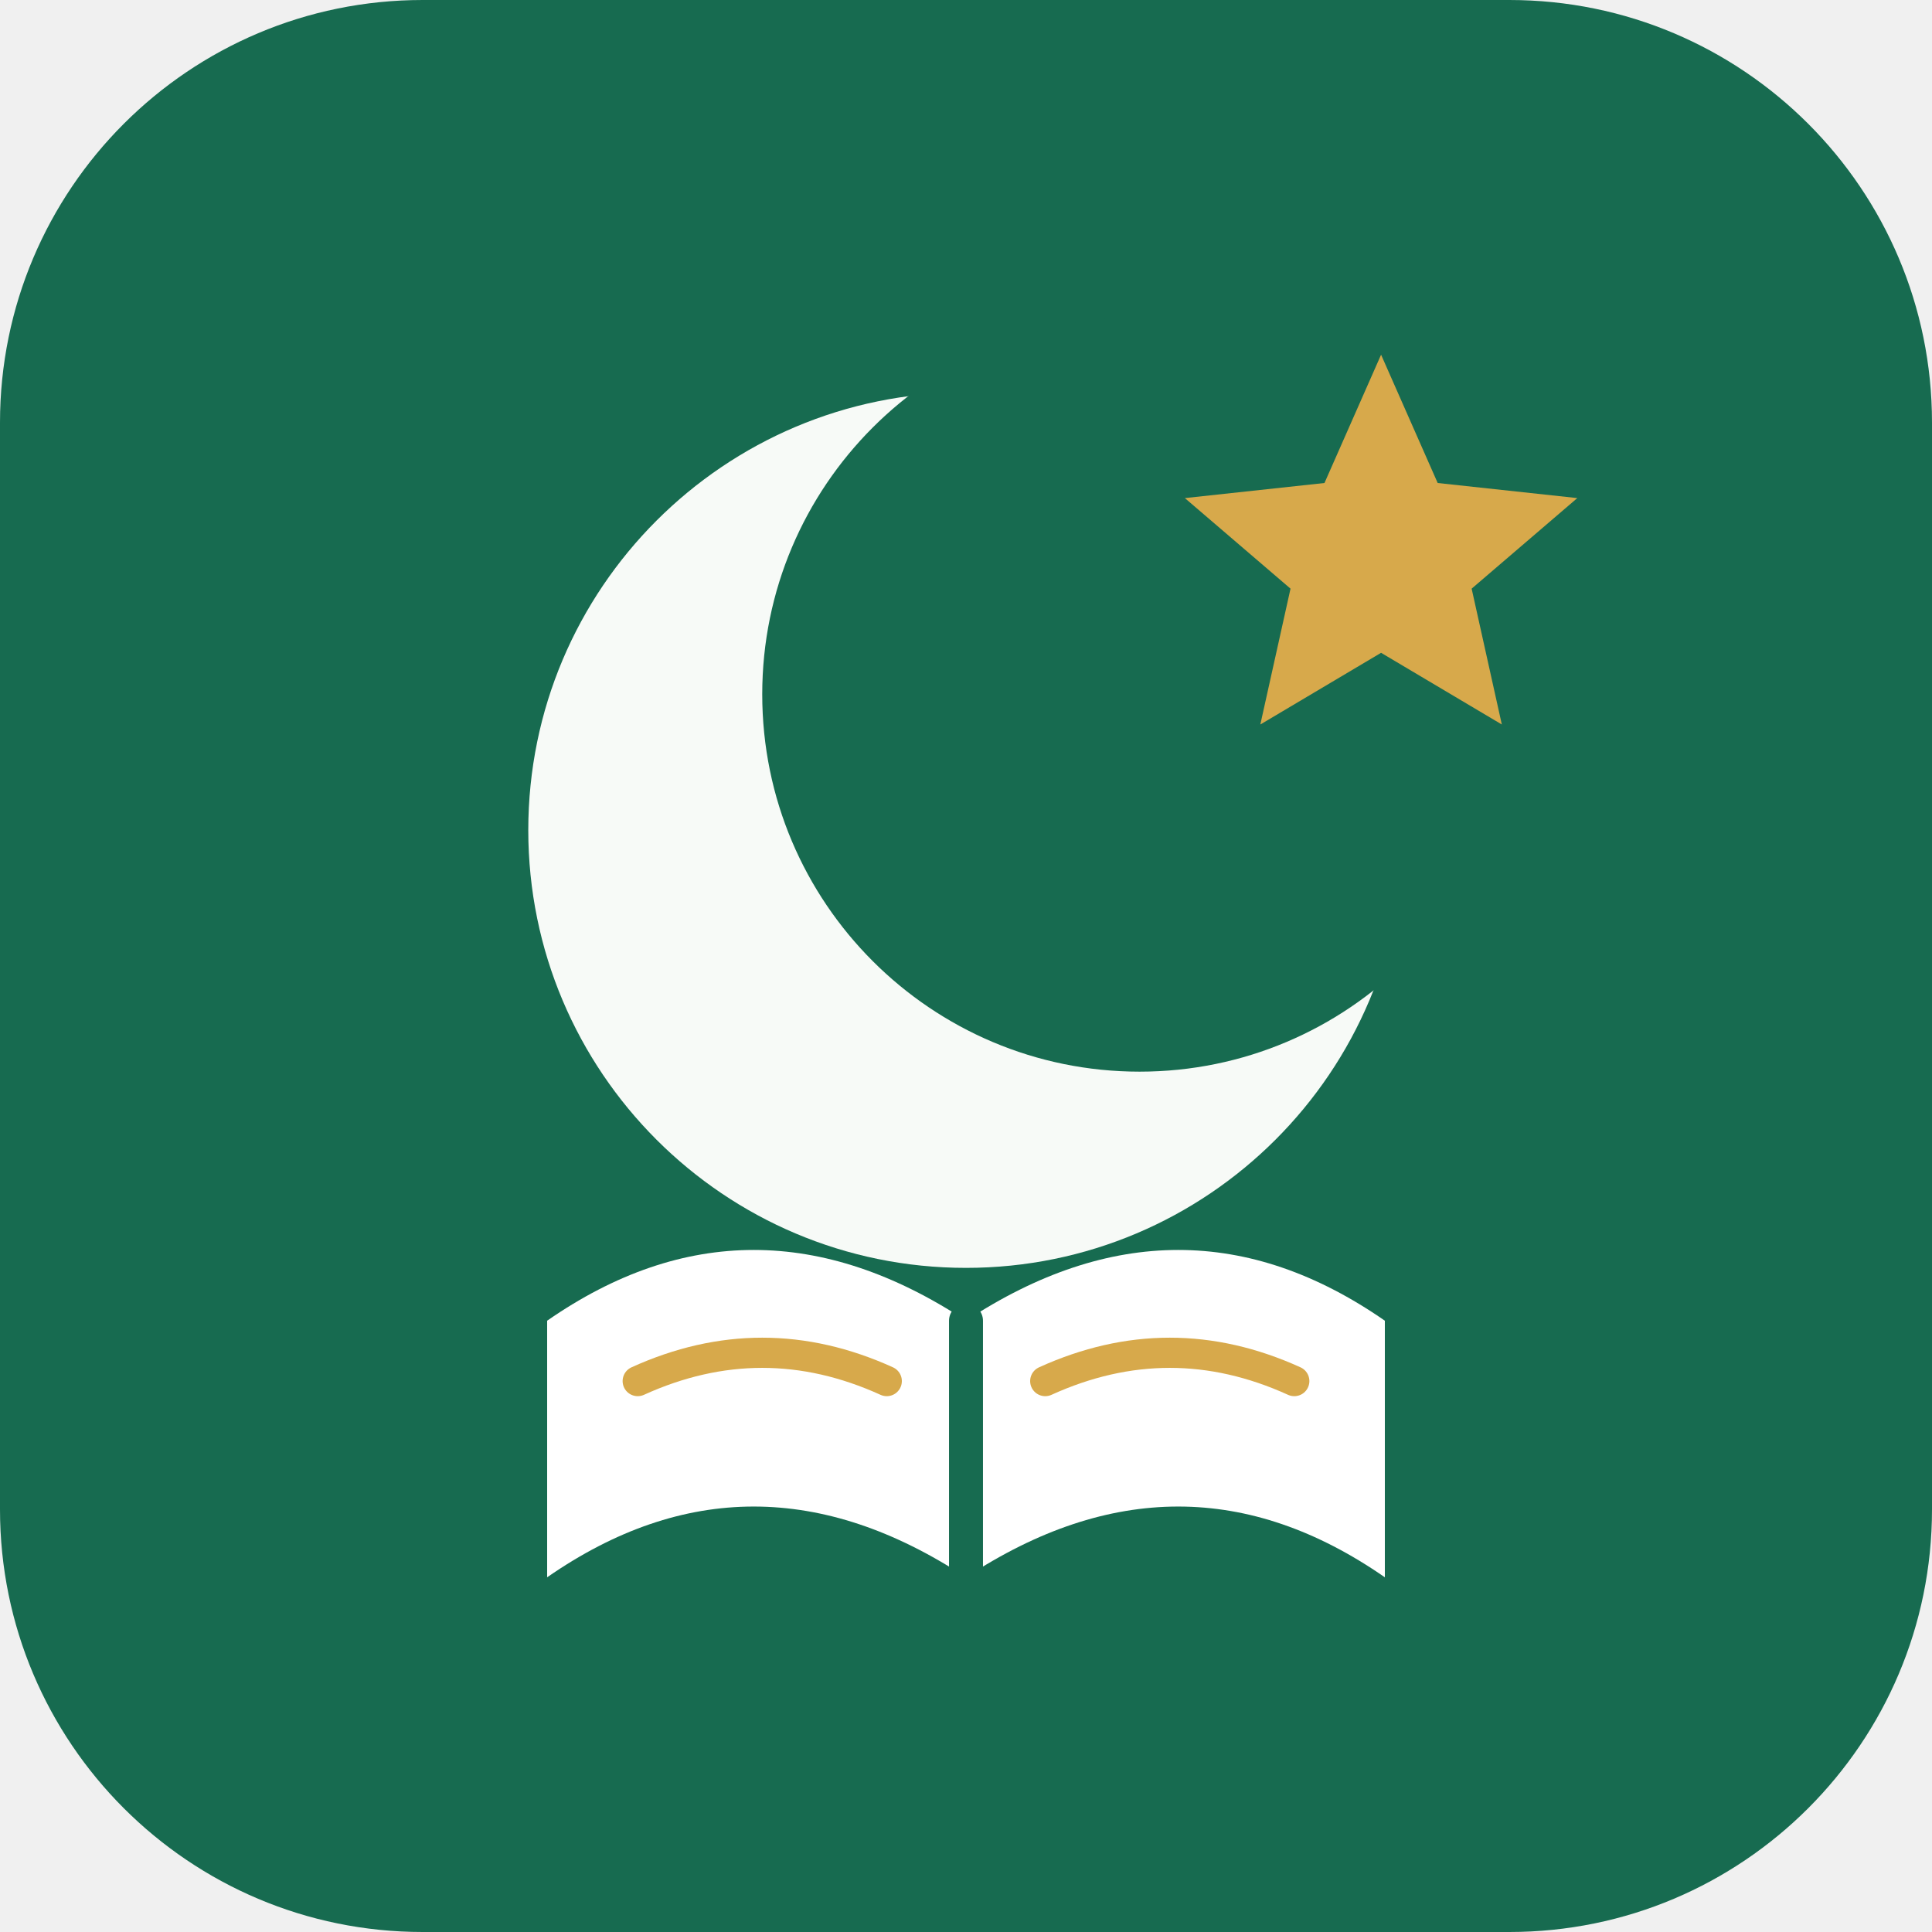
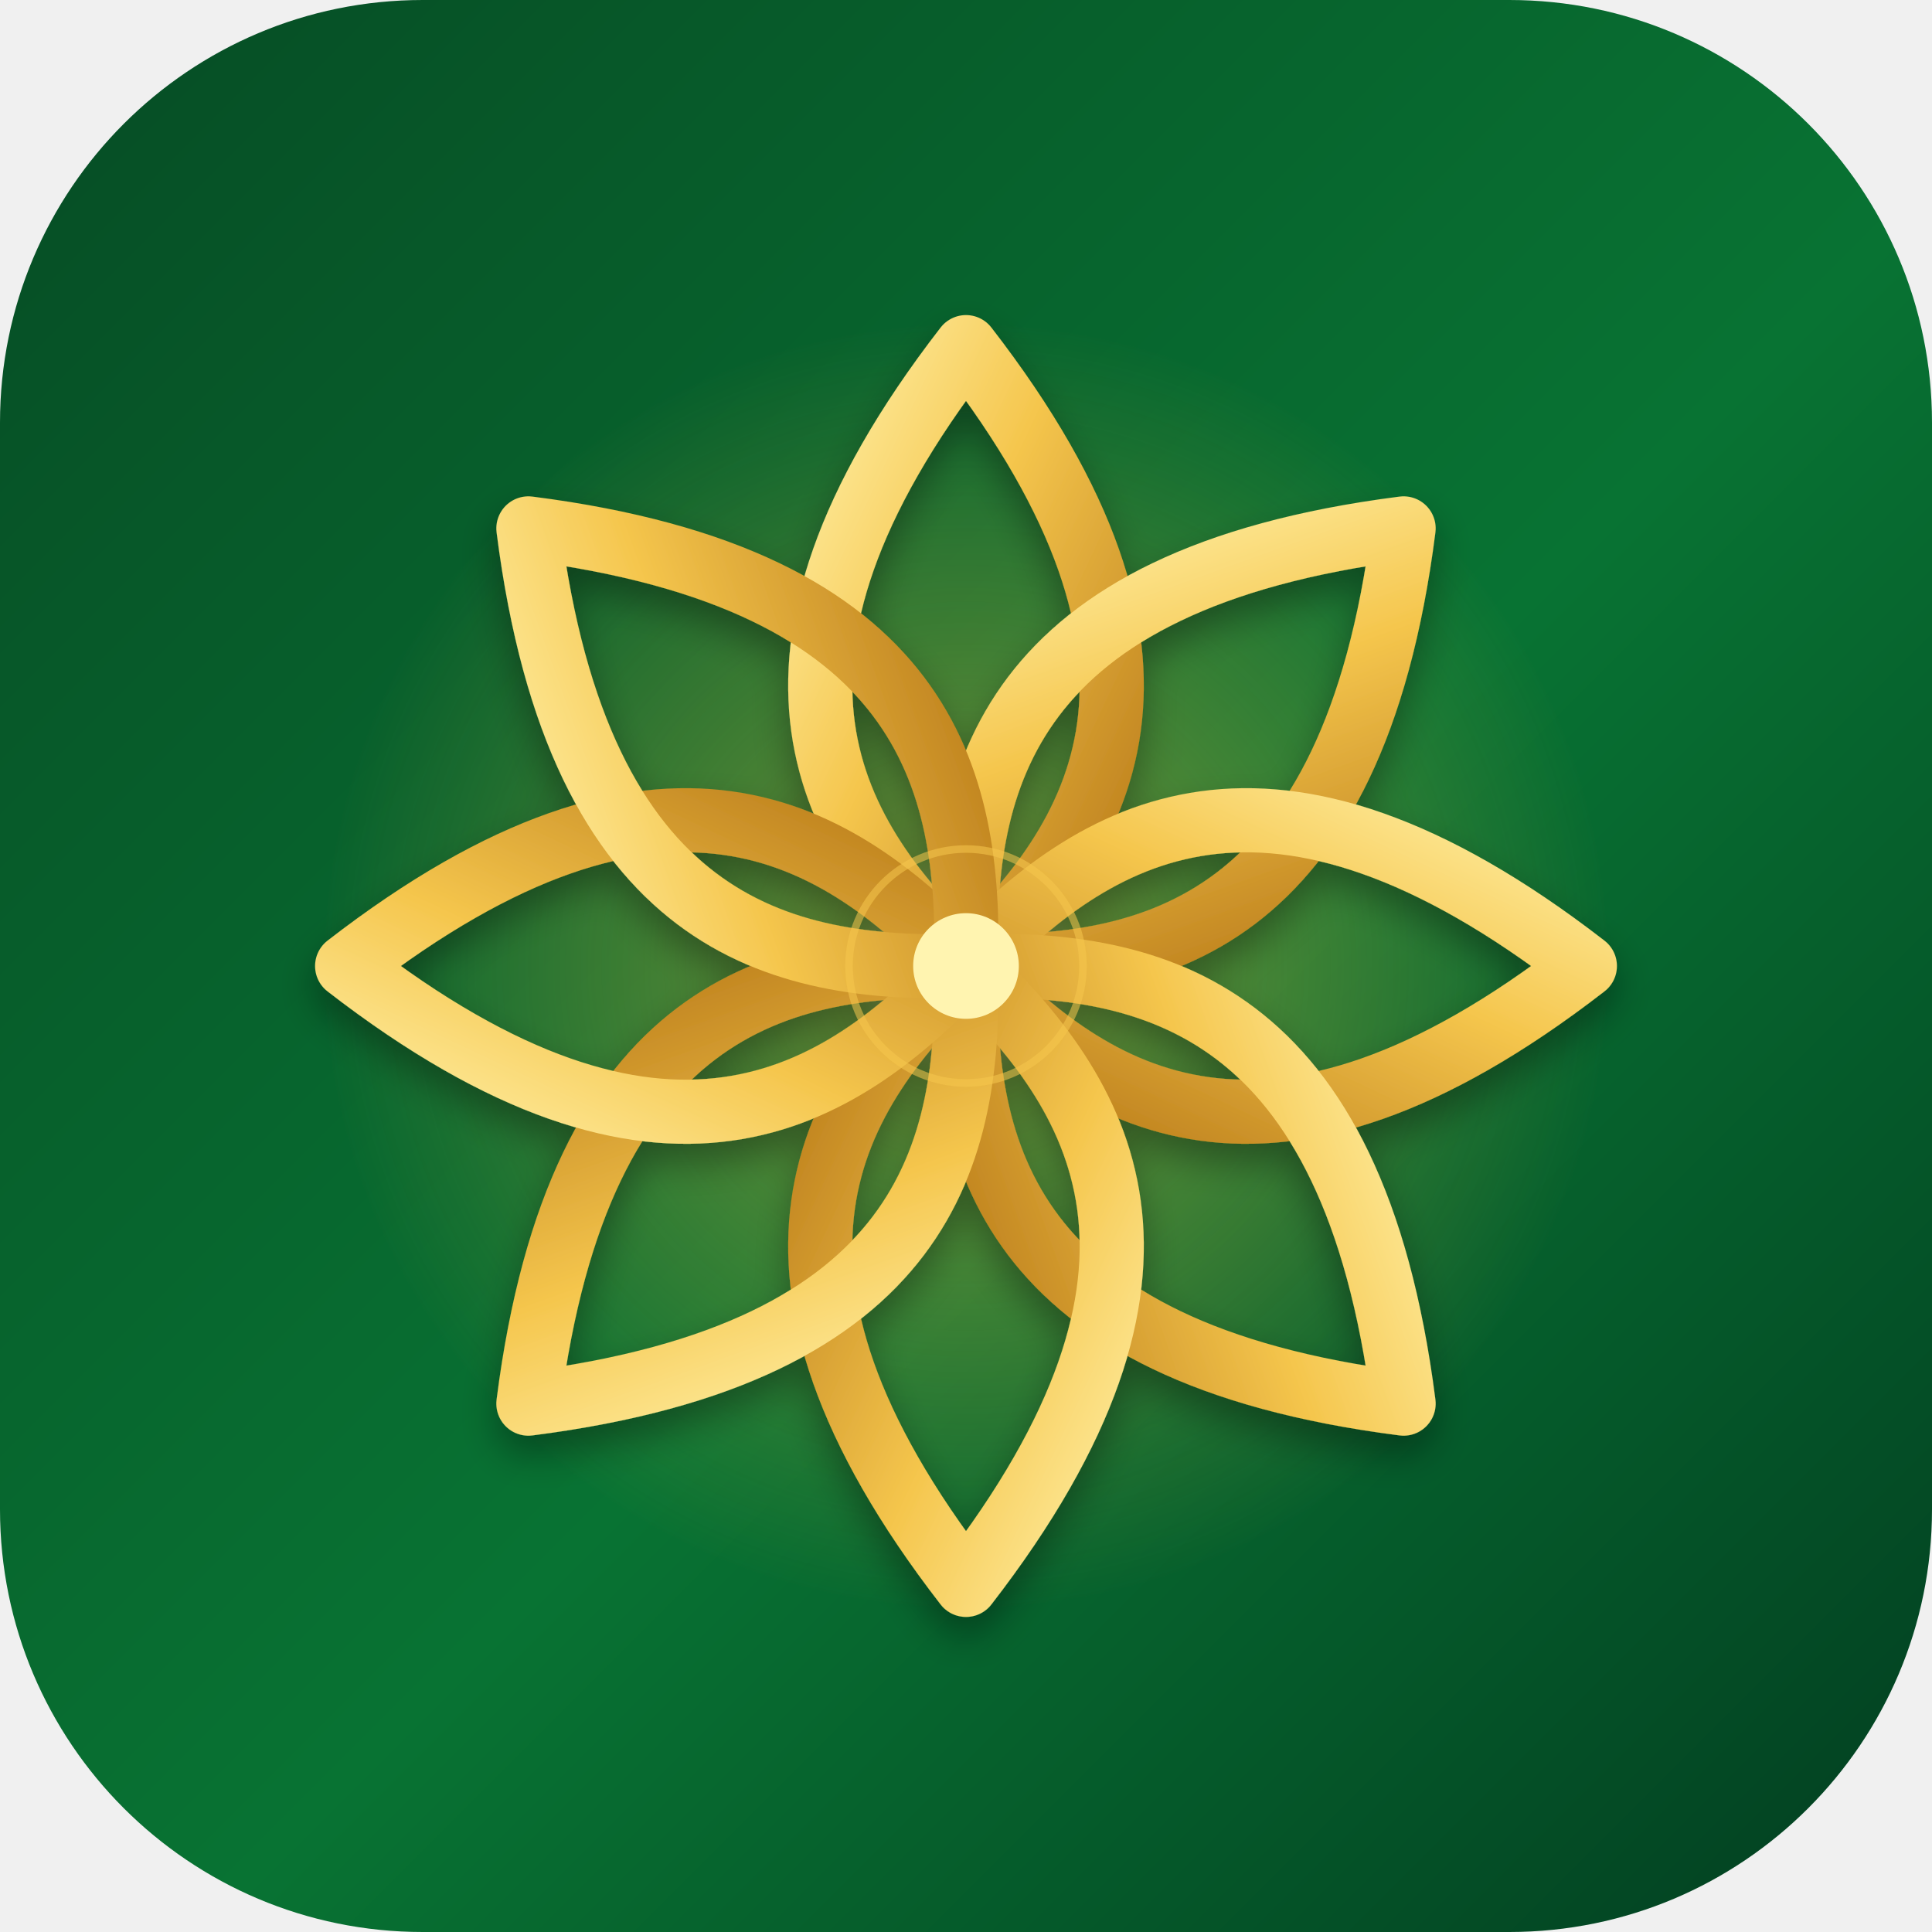
- <svg xmlns="http://www.w3.org/2000/svg" viewBox="0 0 512 512" role="img" aria-label="আমার আমল ও জিকির">
-   <rect width="512" height="512" rx="112" fill="#176b50" />
-   <circle cx="256" cy="220" r="116" fill="#f7faf7" />
-   <circle cx="302" cy="184" r="100" fill="#176b50" />
-   <path d="M366 94l15 34 37 4-28 24 8 36-32-19-32 19 8-36-28-24 37-4z" fill="#d7a94b" />
-   <path d="M145 350c36-25 73-25 111 0 38-25 75-25 111 0v68c-36-25-73-25-111 0-38-25-75-25-111 0z" fill="#fff" />
-   <path d="M256 350v68" stroke="#176b50" stroke-width="9" stroke-linecap="round" />
-   <path d="M169 366c22-10 44-10 66 0M277 366c22-10 44-10 66 0" fill="none" stroke="#d7a94b" stroke-width="8" stroke-linecap="round" />
+ <svg xmlns="http://www.w3.org/2000/svg" viewBox="0 0 512 512" role="img" aria-label="যিকরা">
+   <defs>
+     <linearGradient id="bg" x1="0" y1="0" x2="1" y2="1">
+       <stop stop-color="#064b24" />
+       <stop offset=".55" stop-color="#087333" />
+       <stop offset="1" stop-color="#023d20" />
+     </linearGradient>
+     <linearGradient id="gold" x1="0" y1="0" x2="1" y2="1">
+       <stop stop-color="#fff0a6" />
+       <stop offset=".42" stop-color="#f5c64d" />
+       <stop offset="1" stop-color="#b87918" />
+     </linearGradient>
+     <radialGradient id="glow">
+       <stop stop-color="#fff8cf" stop-opacity=".95" />
+       <stop offset=".18" stop-color="#e9bd3f" stop-opacity=".4" />
+       <stop offset="1" stop-color="#e9bd3f" stop-opacity="0" />
+     </radialGradient>
+     <filter id="shadow" x="-30%" y="-30%" width="160%" height="160%">
+       <feGaussianBlur in="SourceAlpha" stdDeviation="5" />
+       <feOffset dy="5" />
+       <feComponentTransfer>
+         <feFuncA type="linear" slope=".35" />
+       </feComponentTransfer>
+       <feMerge>
+         <feMergeNode />
+         <feMergeNode in="SourceGraphic" />
+       </feMerge>
+     </filter>
+   </defs>
+   <rect width="512" height="512" rx="112" fill="url(#bg)" />
+   <circle cx="256" cy="256" r="170" fill="url(#glow)" />
+   <g filter="url(#shadow)" fill="none" stroke="url(#gold)" stroke-width="17" stroke-linejoin="round">
+     <path d="M256 256 C220 222 191 176 256 92 C321 176 292 222 256 256Z" />
+     <path d="M256 256 C220 222 191 176 256 92 C321 176 292 222 256 256Z" transform="rotate(45 256 256)" />
+     <path d="M256 256 C220 222 191 176 256 92 C321 176 292 222 256 256Z" transform="rotate(90 256 256)" />
+     <path d="M256 256 C220 222 191 176 256 92 C321 176 292 222 256 256Z" transform="rotate(135 256 256)" />
+     <path d="M256 256 C220 222 191 176 256 92 C321 176 292 222 256 256Z" transform="rotate(180 256 256)" />
+     <path d="M256 256 C220 222 191 176 256 92 C321 176 292 222 256 256Z" transform="rotate(225 256 256)" />
+     <path d="M256 256 C220 222 191 176 256 92 C321 176 292 222 256 256Z" transform="rotate(270 256 256)" />
+     <path d="M256 256 C220 222 191 176 256 92 C321 176 292 222 256 256Z" transform="rotate(315 256 256)" />
+   </g>
+   <circle cx="256" cy="256" r="14" fill="#fff4b0" />
+   <circle cx="256" cy="256" r="31" fill="none" stroke="#f5c64d" stroke-opacity=".55" stroke-width="2" />
</svg>
